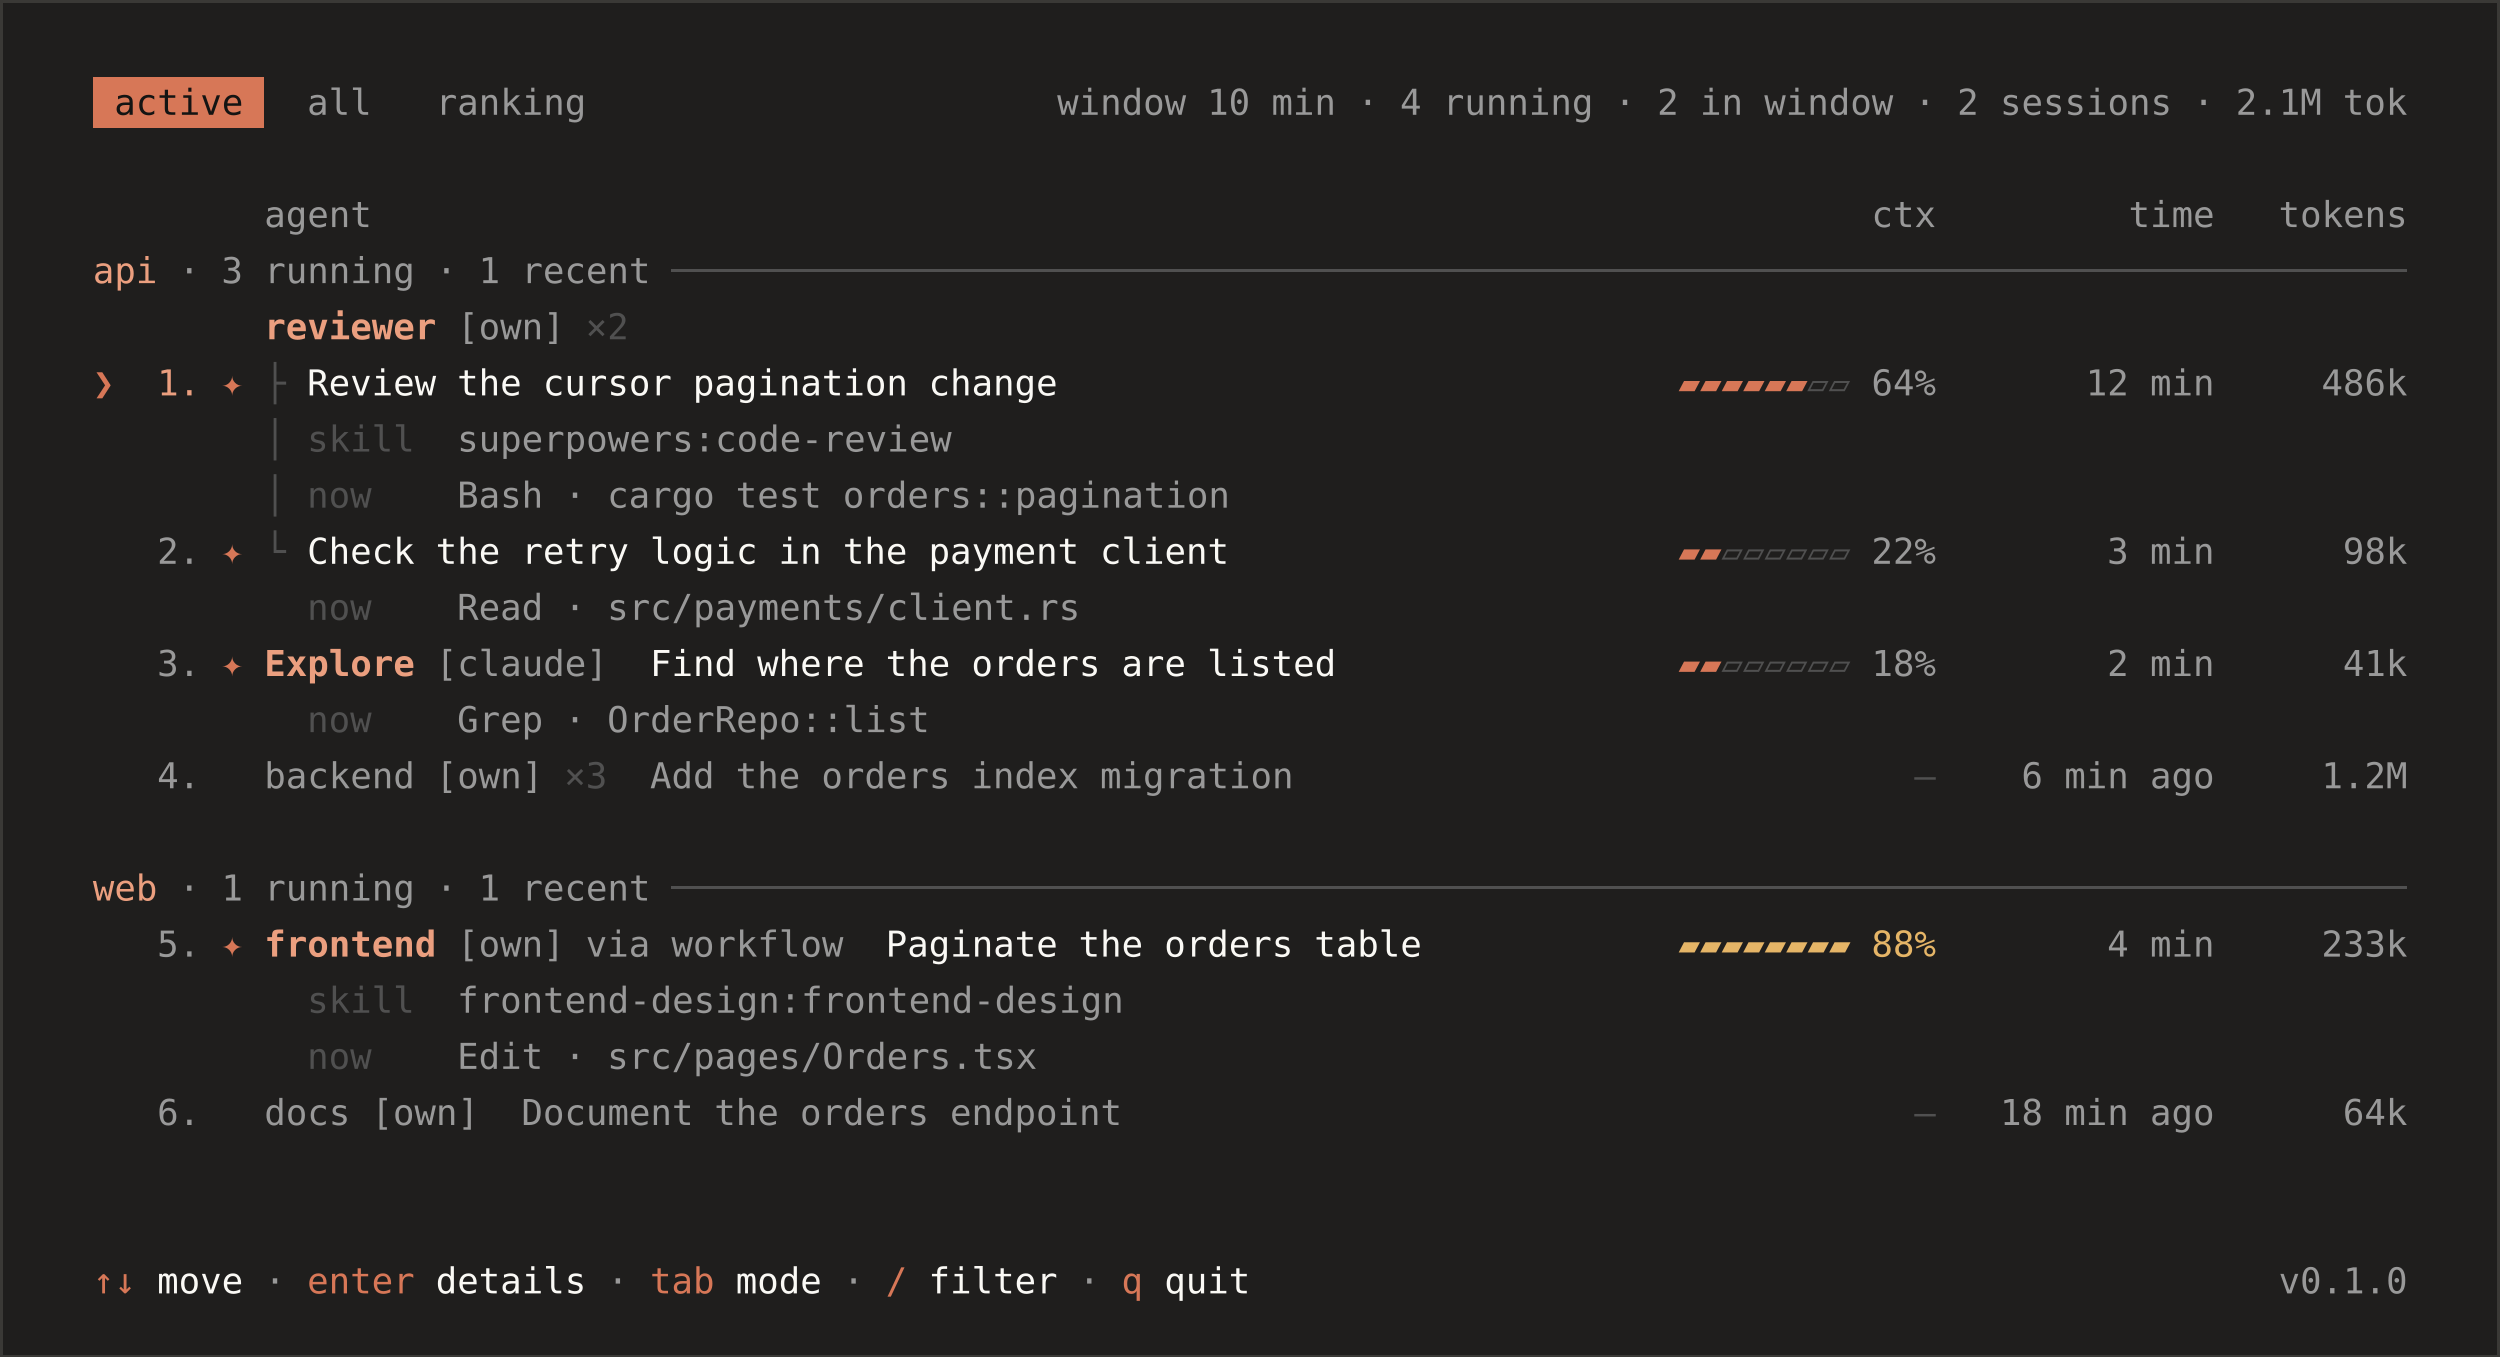
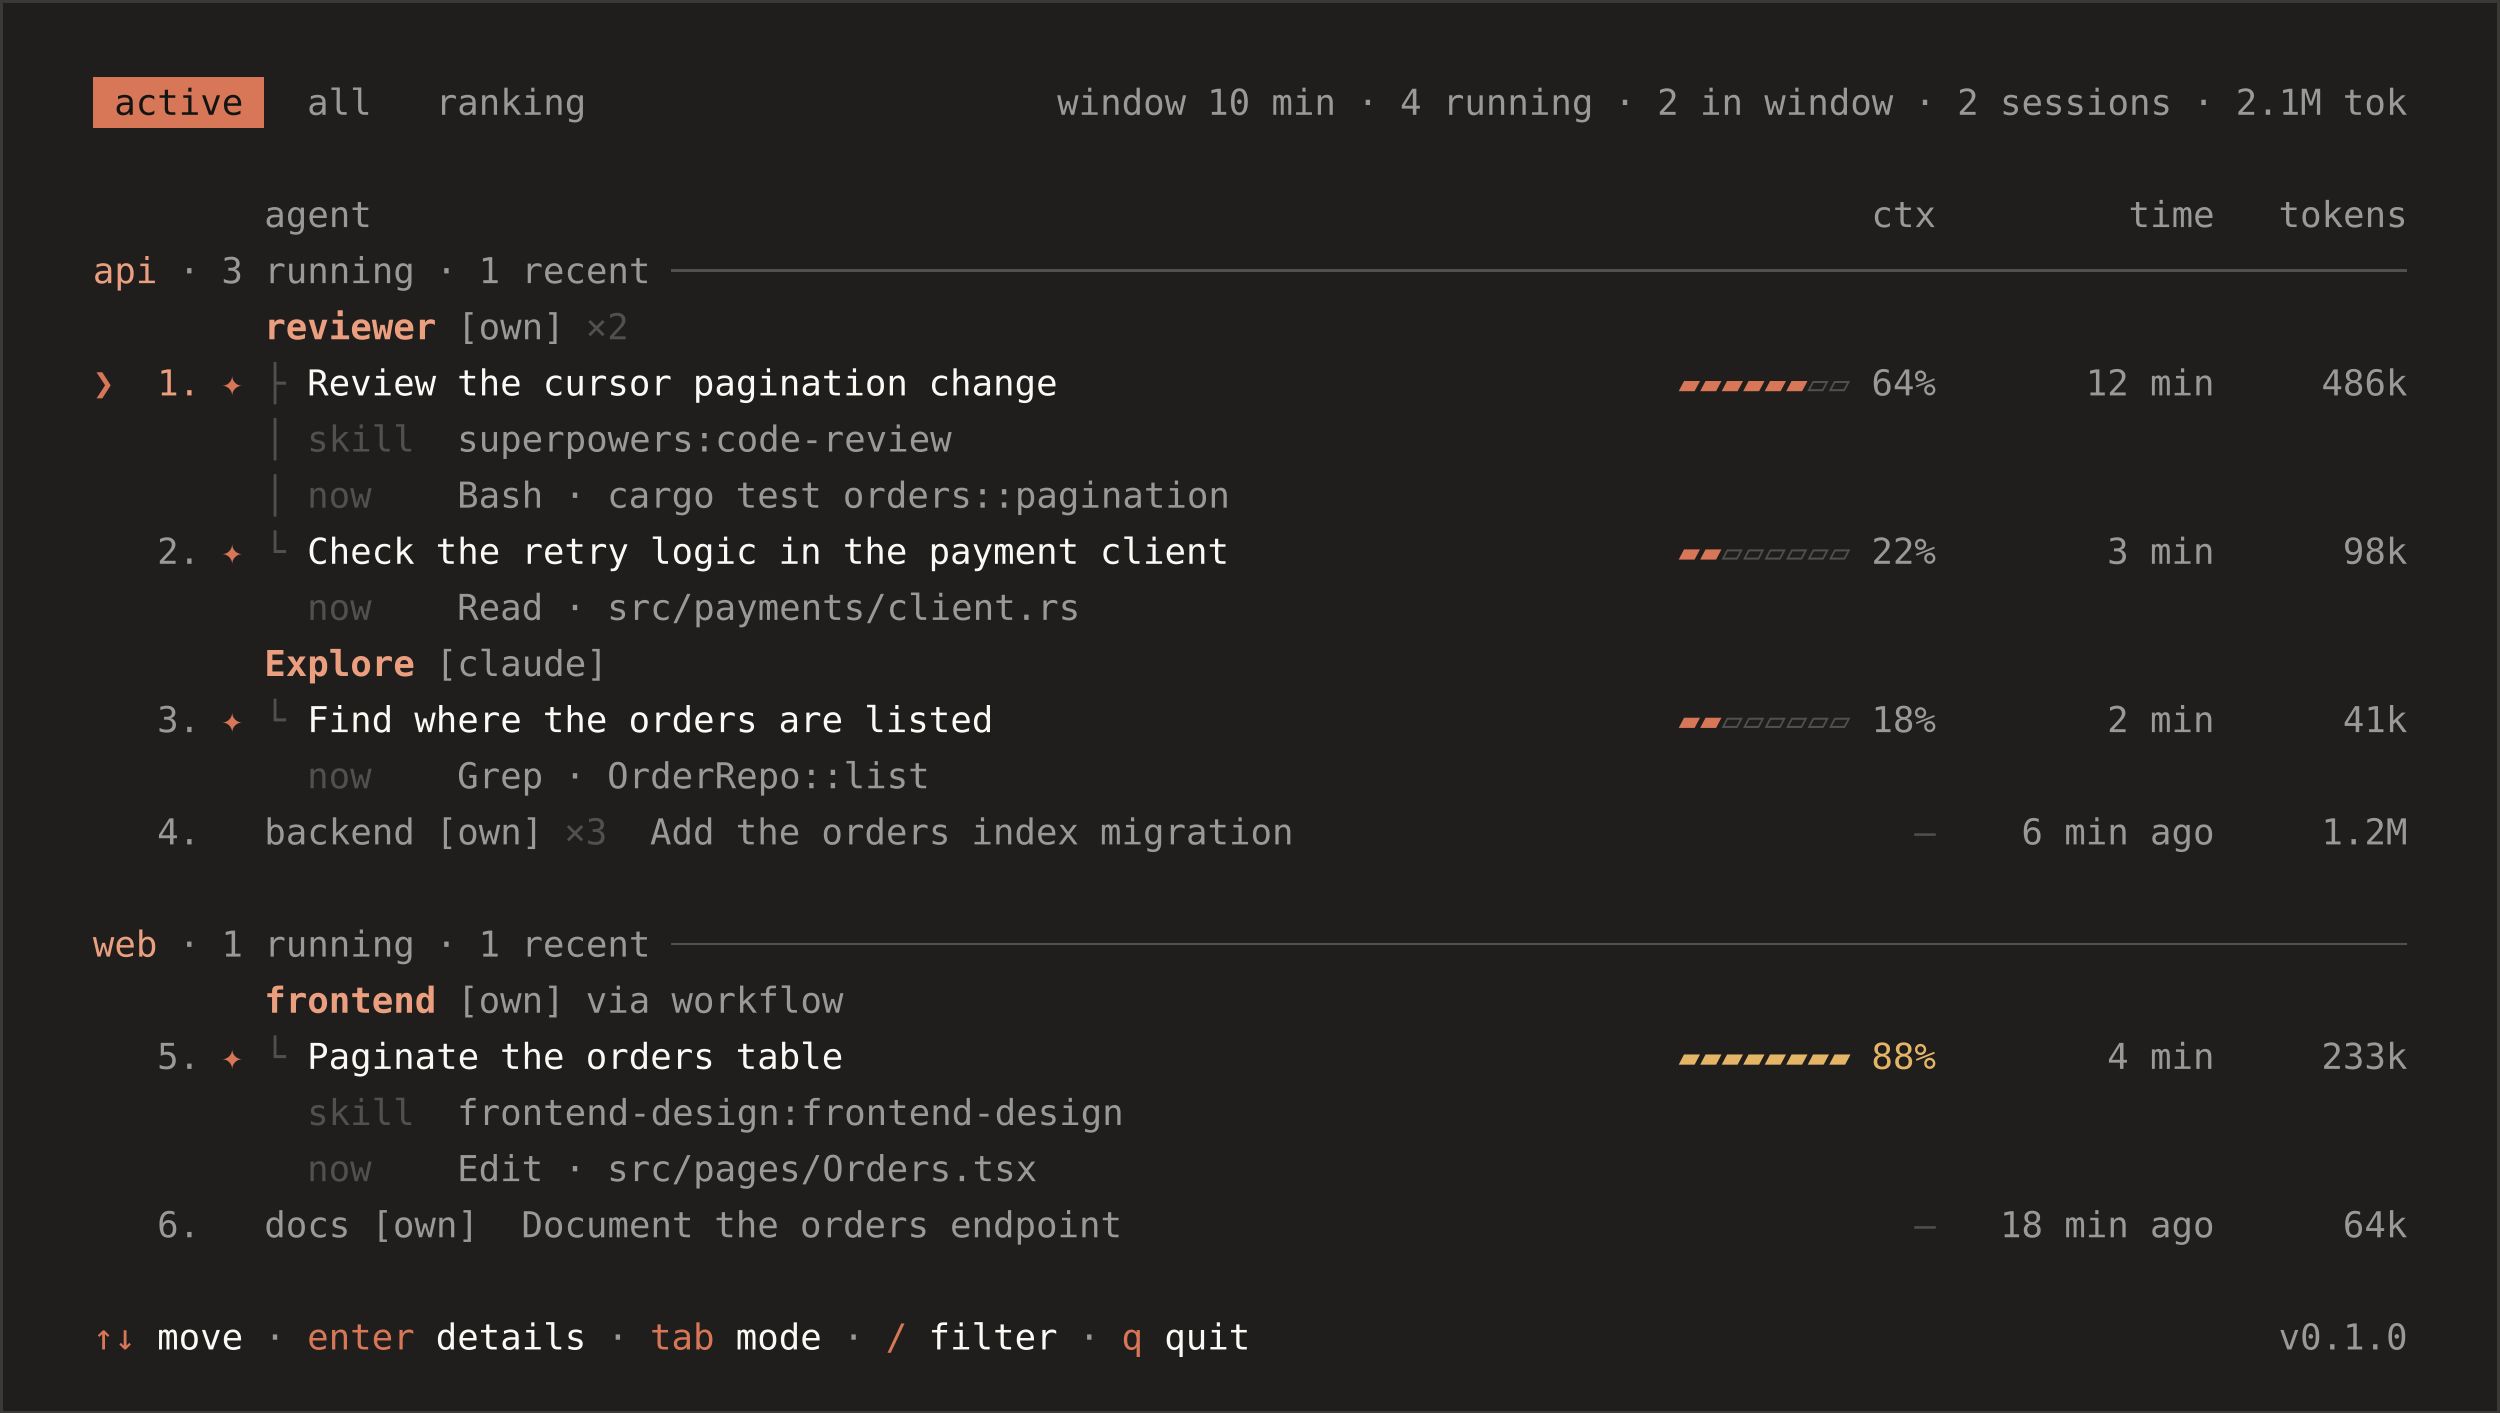
- <svg xmlns="http://www.w3.org/2000/svg" shape-rendering="crispEdges" width="980" height="532" viewBox="0 0 980 532">
-   <rect width="980" height="532" fill="#1f1e1d" />
-   <rect x="0.5" y="0.5" width="979" height="531" fill="none" stroke="#3a3936" />
+ <svg xmlns="http://www.w3.org/2000/svg" shape-rendering="crispEdges" width="980" height="554" viewBox="0 0 980 554">
+   <rect width="980" height="554" fill="#1f1e1d" />
+   <rect x="0.5" y="0.5" width="979" height="553" fill="none" stroke="#3a3936" />
  <g font-family="'IBM Plex Mono','JetBrains Mono',Menlo,'DejaVu Sans Mono',ui-monospace,monospace" font-size="14" xml:space="preserve">
    <rect x="36.4" y="30" width="67.2" height="20" fill="#d77757" />
    <text x="44.8" y="45" fill="#141413" textLength="50.4" lengthAdjust="spacing">active</text>
    <text x="120.4" y="45" fill="#999999" textLength="25.2" lengthAdjust="spacing">all</text>
    <text x="170.8" y="45" fill="#999999" textLength="58.8" lengthAdjust="spacing">ranking</text>
    <text x="414.4" y="45" fill="#999999" textLength="50.4" lengthAdjust="spacing">window</text>
    <text x="473.2" y="45" fill="#999999" textLength="16.8" lengthAdjust="spacing">10</text>
    <text x="498.4" y="45" fill="#999999" textLength="25.2" lengthAdjust="spacing">min</text>
    <text x="532.0" y="45" fill="#999999">·</text>
    <text x="548.8" y="45" fill="#999999">4</text>
    <text x="565.6" y="45" fill="#999999" textLength="58.8" lengthAdjust="spacing">running</text>
    <text x="632.8" y="45" fill="#999999">·</text>
    <text x="649.6" y="45" fill="#999999">2</text>
    <text x="666.4" y="45" fill="#999999" textLength="16.8" lengthAdjust="spacing">in</text>
    <text x="691.6" y="45" fill="#999999" textLength="50.4" lengthAdjust="spacing">window</text>
    <text x="750.4" y="45" fill="#999999">·</text>
    <text x="767.2" y="45" fill="#999999">2</text>
    <text x="784.0" y="45" fill="#999999" textLength="67.2" lengthAdjust="spacing">sessions</text>
    <text x="859.6" y="45" fill="#999999">·</text>
    <text x="876.4" y="45" fill="#999999" textLength="33.6" lengthAdjust="spacing">2.1M</text>
    <text x="918.4" y="45" fill="#999999" textLength="25.2" lengthAdjust="spacing">tok</text>
    <text x="103.6" y="89" fill="#999999" textLength="42.0" lengthAdjust="spacing">agent</text>
    <text x="733.6" y="89" fill="#999999" textLength="25.2" lengthAdjust="spacing">ctx</text>
    <text x="834.4" y="89" fill="#999999" textLength="33.6" lengthAdjust="spacing">time</text>
    <text x="893.2" y="89" fill="#999999" textLength="50.4" lengthAdjust="spacing">tokens</text>
    <text x="36.4" y="111" fill="#eb9f7f" textLength="25.2" lengthAdjust="spacing">api</text>
    <text x="70.0" y="111" fill="#999999">·</text>
    <text x="86.8" y="111" fill="#999999">3</text>
    <text x="103.6" y="111" fill="#999999" textLength="58.8" lengthAdjust="spacing">running</text>
    <text x="170.8" y="111" fill="#999999">·</text>
    <text x="187.6" y="111" fill="#999999">1</text>
    <text x="204.4" y="111" fill="#999999" textLength="50.4" lengthAdjust="spacing">recent</text>
    <line x1="263.2" y1="106" x2="943.6" y2="106" stroke="#505050" stroke-width="1" />
    <text x="103.6" y="133" fill="#eb9f7f" font-weight="700" textLength="67.2" lengthAdjust="spacing">reviewer</text>
    <text x="179.2" y="133" fill="#999999" textLength="42.0" lengthAdjust="spacing">[own]</text>
    <text x="229.6" y="133" fill="#505050" textLength="16.8" lengthAdjust="spacing">×2</text>
    <text x="36.4" y="155" fill="#d77757">❯</text>
    <text x="61.6" y="155" fill="#eb9f7f" textLength="16.8" lengthAdjust="spacing">1.</text>
    <text x="86.8" y="155" fill="#d77757">✦</text>
    <text x="103.6" y="155" fill="#505050">├</text>
    <text x="120.4" y="155" fill="#faf9f5" textLength="50.4" lengthAdjust="spacing">Review</text>
    <text x="179.2" y="155" fill="#faf9f5" textLength="25.2" lengthAdjust="spacing">the</text>
    <text x="212.8" y="155" fill="#faf9f5" textLength="50.4" lengthAdjust="spacing">cursor</text>
    <text x="271.6" y="155" fill="#faf9f5" textLength="84.0" lengthAdjust="spacing">pagination</text>
    <text x="364.0" y="155" fill="#faf9f5" textLength="50.4" lengthAdjust="spacing">change</text>
    <text x="658.0" y="155" fill="#d77757" textLength="50.4" lengthAdjust="spacingAndGlyphs">▰▰▰▰▰▰</text>
    <text x="708.4" y="155" fill="#505050" textLength="16.8" lengthAdjust="spacingAndGlyphs">▱▱</text>
    <text x="733.6" y="155" fill="#999999" textLength="25.2" lengthAdjust="spacing">64%</text>
    <text x="817.6" y="155" fill="#999999" textLength="16.8" lengthAdjust="spacing">12</text>
    <text x="842.8" y="155" fill="#999999" textLength="25.2" lengthAdjust="spacing">min</text>
    <text x="910.0" y="155" fill="#999999" textLength="33.6" lengthAdjust="spacing">486k</text>
    <text x="103.6" y="177" fill="#505050">│</text>
    <text x="120.4" y="177" fill="#505050" textLength="42.0" lengthAdjust="spacing">skill</text>
    <text x="179.2" y="177" fill="#999999" textLength="193.2" lengthAdjust="spacing">superpowers:code-review</text>
    <text x="103.6" y="199" fill="#505050">│</text>
    <text x="120.4" y="199" fill="#505050" textLength="25.2" lengthAdjust="spacing">now</text>
    <text x="179.2" y="199" fill="#999999" textLength="33.6" lengthAdjust="spacing">Bash</text>
    <text x="221.2" y="199" fill="#999999">·</text>
    <text x="238.0" y="199" fill="#999999" textLength="42.0" lengthAdjust="spacing">cargo</text>
    <text x="288.4" y="199" fill="#999999" textLength="33.6" lengthAdjust="spacing">test</text>
    <text x="330.4" y="199" fill="#999999" textLength="151.2" lengthAdjust="spacing">orders::pagination</text>
    <text x="61.6" y="221" fill="#999999" textLength="16.8" lengthAdjust="spacing">2.</text>
    <text x="86.8" y="221" fill="#d77757">✦</text>
    <text x="103.6" y="221" fill="#505050">└</text>
    <text x="120.4" y="221" fill="#faf9f5" textLength="42.0" lengthAdjust="spacing">Check</text>
    <text x="170.8" y="221" fill="#faf9f5" textLength="25.2" lengthAdjust="spacing">the</text>
    <text x="204.4" y="221" fill="#faf9f5" textLength="42.0" lengthAdjust="spacing">retry</text>
    <text x="254.8" y="221" fill="#faf9f5" textLength="42.0" lengthAdjust="spacing">logic</text>
    <text x="305.2" y="221" fill="#faf9f5" textLength="16.8" lengthAdjust="spacing">in</text>
    <text x="330.4" y="221" fill="#faf9f5" textLength="25.2" lengthAdjust="spacing">the</text>
    <text x="364.0" y="221" fill="#faf9f5" textLength="58.8" lengthAdjust="spacing">payment</text>
    <text x="431.2" y="221" fill="#faf9f5" textLength="50.4" lengthAdjust="spacing">client</text>
    <text x="658.0" y="221" fill="#d77757" textLength="16.8" lengthAdjust="spacingAndGlyphs">▰▰</text>
    <text x="674.8" y="221" fill="#505050" textLength="50.4" lengthAdjust="spacingAndGlyphs">▱▱▱▱▱▱</text>
    <text x="733.6" y="221" fill="#999999" textLength="25.2" lengthAdjust="spacing">22%</text>
    <text x="826.0" y="221" fill="#999999">3</text>
    <text x="842.8" y="221" fill="#999999" textLength="25.2" lengthAdjust="spacing">min</text>
    <text x="918.4" y="221" fill="#999999" textLength="25.2" lengthAdjust="spacing">98k</text>
    <text x="120.4" y="243" fill="#505050" textLength="25.2" lengthAdjust="spacing">now</text>
    <text x="179.2" y="243" fill="#999999" textLength="33.6" lengthAdjust="spacing">Read</text>
    <text x="221.2" y="243" fill="#999999">·</text>
    <text x="238.0" y="243" fill="#999999" textLength="184.8" lengthAdjust="spacing">src/payments/client.rs</text>
-     <text x="61.6" y="265" fill="#999999" textLength="16.8" lengthAdjust="spacing">3.</text>
-     <text x="86.8" y="265" fill="#d77757">✦</text>
    <text x="103.6" y="265" fill="#eb9f7f" font-weight="700" textLength="58.8" lengthAdjust="spacing">Explore</text>
    <text x="170.8" y="265" fill="#999999" textLength="67.2" lengthAdjust="spacing">[claude]</text>
-     <text x="254.8" y="265" fill="#faf9f5" textLength="33.6" lengthAdjust="spacing">Find</text>
-     <text x="296.8" y="265" fill="#faf9f5" textLength="42.0" lengthAdjust="spacing">where</text>
-     <text x="347.2" y="265" fill="#faf9f5" textLength="25.2" lengthAdjust="spacing">the</text>
-     <text x="380.8" y="265" fill="#faf9f5" textLength="50.4" lengthAdjust="spacing">orders</text>
-     <text x="439.6" y="265" fill="#faf9f5" textLength="25.2" lengthAdjust="spacing">are</text>
-     <text x="473.2" y="265" fill="#faf9f5" textLength="50.4" lengthAdjust="spacing">listed</text>
-     <text x="658.0" y="265" fill="#d77757" textLength="16.8" lengthAdjust="spacingAndGlyphs">▰▰</text>
-     <text x="674.8" y="265" fill="#505050" textLength="50.4" lengthAdjust="spacingAndGlyphs">▱▱▱▱▱▱</text>
-     <text x="733.6" y="265" fill="#999999" textLength="25.2" lengthAdjust="spacing">18%</text>
-     <text x="826.0" y="265" fill="#999999">2</text>
-     <text x="842.8" y="265" fill="#999999" textLength="25.2" lengthAdjust="spacing">min</text>
-     <text x="918.4" y="265" fill="#999999" textLength="25.2" lengthAdjust="spacing">41k</text>
-     <text x="120.4" y="287" fill="#505050" textLength="25.2" lengthAdjust="spacing">now</text>
-     <text x="179.2" y="287" fill="#999999" textLength="33.6" lengthAdjust="spacing">Grep</text>
-     <text x="221.2" y="287" fill="#999999">·</text>
-     <text x="238.0" y="287" fill="#999999" textLength="126.0" lengthAdjust="spacing">OrderRepo::list</text>
-     <text x="61.6" y="309" fill="#999999" textLength="16.8" lengthAdjust="spacing">4.</text>
-     <text x="103.6" y="309" fill="#999999" textLength="58.8" lengthAdjust="spacing">backend</text>
-     <text x="170.8" y="309" fill="#999999" textLength="42.0" lengthAdjust="spacing">[own]</text>
-     <text x="221.2" y="309" fill="#505050" textLength="16.8" lengthAdjust="spacing">×3</text>
-     <text x="254.8" y="309" fill="#999999" textLength="25.2" lengthAdjust="spacing">Add</text>
-     <text x="288.4" y="309" fill="#999999" textLength="25.2" lengthAdjust="spacing">the</text>
-     <text x="322.0" y="309" fill="#999999" textLength="50.4" lengthAdjust="spacing">orders</text>
-     <text x="380.8" y="309" fill="#999999" textLength="42.0" lengthAdjust="spacing">index</text>
-     <text x="431.2" y="309" fill="#999999" textLength="75.6" lengthAdjust="spacing">migration</text>
-     <text x="750.4" y="309" fill="#505050">—</text>
-     <text x="792.4" y="309" fill="#999999">6</text>
-     <text x="809.2" y="309" fill="#999999" textLength="25.2" lengthAdjust="spacing">min</text>
-     <text x="842.8" y="309" fill="#999999" textLength="25.2" lengthAdjust="spacing">ago</text>
-     <text x="910.0" y="309" fill="#999999" textLength="33.6" lengthAdjust="spacing">1.2M</text>
-     <text x="36.4" y="353" fill="#eb9f7f" textLength="25.2" lengthAdjust="spacing">web</text>
-     <text x="70.0" y="353" fill="#999999">·</text>
-     <text x="86.8" y="353" fill="#999999">1</text>
-     <text x="103.6" y="353" fill="#999999" textLength="58.8" lengthAdjust="spacing">running</text>
-     <text x="170.8" y="353" fill="#999999">·</text>
-     <text x="187.6" y="353" fill="#999999">1</text>
-     <text x="204.4" y="353" fill="#999999" textLength="50.4" lengthAdjust="spacing">recent</text>
-     <line x1="263.2" y1="348" x2="943.6" y2="348" stroke="#505050" stroke-width="1" />
-     <text x="61.6" y="375" fill="#999999" textLength="16.8" lengthAdjust="spacing">5.</text>
-     <text x="86.8" y="375" fill="#d77757">✦</text>
-     <text x="103.6" y="375" fill="#eb9f7f" font-weight="700" textLength="67.2" lengthAdjust="spacing">frontend</text>
-     <text x="179.2" y="375" fill="#999999" textLength="42.0" lengthAdjust="spacing">[own]</text>
-     <text x="229.6" y="375" fill="#999999" textLength="25.2" lengthAdjust="spacing">via</text>
-     <text x="263.2" y="375" fill="#999999" textLength="67.2" lengthAdjust="spacing">workflow</text>
-     <text x="347.2" y="375" fill="#faf9f5" textLength="67.2" lengthAdjust="spacing">Paginate</text>
-     <text x="422.8" y="375" fill="#faf9f5" textLength="25.2" lengthAdjust="spacing">the</text>
-     <text x="456.4" y="375" fill="#faf9f5" textLength="50.4" lengthAdjust="spacing">orders</text>
-     <text x="515.2" y="375" fill="#faf9f5" textLength="42.0" lengthAdjust="spacing">table</text>
-     <text x="658.0" y="375" fill="#e5b567" textLength="67.2" lengthAdjust="spacingAndGlyphs">▰▰▰▰▰▰▰▰</text>
-     <text x="733.6" y="375" fill="#e5b567" textLength="25.2" lengthAdjust="spacing">88%</text>
-     <text x="826.0" y="375" fill="#999999">4</text>
-     <text x="842.8" y="375" fill="#999999" textLength="25.2" lengthAdjust="spacing">min</text>
-     <text x="910.0" y="375" fill="#999999" textLength="33.6" lengthAdjust="spacing">233k</text>
-     <text x="120.4" y="397" fill="#505050" textLength="42.0" lengthAdjust="spacing">skill</text>
-     <text x="179.2" y="397" fill="#999999" textLength="260.4" lengthAdjust="spacing">frontend-design:frontend-design</text>
-     <text x="120.4" y="419" fill="#505050" textLength="25.2" lengthAdjust="spacing">now</text>
-     <text x="179.2" y="419" fill="#999999" textLength="33.6" lengthAdjust="spacing">Edit</text>
-     <text x="221.2" y="419" fill="#999999">·</text>
-     <text x="238.0" y="419" fill="#999999" textLength="168.0" lengthAdjust="spacing">src/pages/Orders.tsx</text>
-     <text x="61.6" y="441" fill="#999999" textLength="16.8" lengthAdjust="spacing">6.</text>
-     <text x="103.6" y="441" fill="#999999" textLength="33.6" lengthAdjust="spacing">docs</text>
-     <text x="145.6" y="441" fill="#999999" textLength="42.0" lengthAdjust="spacing">[own]</text>
-     <text x="204.4" y="441" fill="#999999" textLength="67.2" lengthAdjust="spacing">Document</text>
-     <text x="280.0" y="441" fill="#999999" textLength="25.2" lengthAdjust="spacing">the</text>
-     <text x="313.6" y="441" fill="#999999" textLength="50.4" lengthAdjust="spacing">orders</text>
-     <text x="372.4" y="441" fill="#999999" textLength="67.2" lengthAdjust="spacing">endpoint</text>
-     <text x="750.4" y="441" fill="#505050">—</text>
-     <text x="784.0" y="441" fill="#999999" textLength="16.8" lengthAdjust="spacing">18</text>
-     <text x="809.2" y="441" fill="#999999" textLength="25.2" lengthAdjust="spacing">min</text>
-     <text x="842.8" y="441" fill="#999999" textLength="25.2" lengthAdjust="spacing">ago</text>
-     <text x="918.4" y="441" fill="#999999" textLength="25.2" lengthAdjust="spacing">64k</text>
-     <text x="36.4" y="507" fill="#d77757" textLength="16.8" lengthAdjust="spacing">↑↓</text>
-     <text x="61.6" y="507" fill="#faf9f5" textLength="33.6" lengthAdjust="spacing">move</text>
-     <text x="103.6" y="507" fill="#999999">·</text>
-     <text x="120.4" y="507" fill="#d77757" textLength="42.0" lengthAdjust="spacing">enter</text>
-     <text x="170.8" y="507" fill="#faf9f5" textLength="58.8" lengthAdjust="spacing">details</text>
-     <text x="238.0" y="507" fill="#999999">·</text>
-     <text x="254.8" y="507" fill="#d77757" textLength="25.2" lengthAdjust="spacing">tab</text>
-     <text x="288.4" y="507" fill="#faf9f5" textLength="33.6" lengthAdjust="spacing">mode</text>
-     <text x="330.4" y="507" fill="#999999">·</text>
-     <text x="347.2" y="507" fill="#d77757">/</text>
-     <text x="364.0" y="507" fill="#faf9f5" textLength="50.4" lengthAdjust="spacing">filter</text>
-     <text x="422.8" y="507" fill="#999999">·</text>
-     <text x="439.6" y="507" fill="#d77757">q</text>
-     <text x="456.4" y="507" fill="#faf9f5" textLength="33.6" lengthAdjust="spacing">quit</text>
-     <text x="893.2" y="507" fill="#999999" textLength="50.4" lengthAdjust="spacing">v0.1.0</text>
+     <text x="61.6" y="287" fill="#999999" textLength="16.8" lengthAdjust="spacing">3.</text>
+     <text x="86.8" y="287" fill="#d77757">✦</text>
+     <text x="103.6" y="287" fill="#505050">└</text>
+     <text x="120.4" y="287" fill="#faf9f5" textLength="33.6" lengthAdjust="spacing">Find</text>
+     <text x="162.4" y="287" fill="#faf9f5" textLength="42.0" lengthAdjust="spacing">where</text>
+     <text x="212.8" y="287" fill="#faf9f5" textLength="25.2" lengthAdjust="spacing">the</text>
+     <text x="246.4" y="287" fill="#faf9f5" textLength="50.4" lengthAdjust="spacing">orders</text>
+     <text x="305.2" y="287" fill="#faf9f5" textLength="25.2" lengthAdjust="spacing">are</text>
+     <text x="338.8" y="287" fill="#faf9f5" textLength="50.4" lengthAdjust="spacing">listed</text>
+     <text x="658.0" y="287" fill="#d77757" textLength="16.8" lengthAdjust="spacingAndGlyphs">▰▰</text>
+     <text x="674.8" y="287" fill="#505050" textLength="50.4" lengthAdjust="spacingAndGlyphs">▱▱▱▱▱▱</text>
+     <text x="733.6" y="287" fill="#999999" textLength="25.2" lengthAdjust="spacing">18%</text>
+     <text x="826.0" y="287" fill="#999999">2</text>
+     <text x="842.8" y="287" fill="#999999" textLength="25.2" lengthAdjust="spacing">min</text>
+     <text x="918.4" y="287" fill="#999999" textLength="25.2" lengthAdjust="spacing">41k</text>
+     <text x="120.4" y="309" fill="#505050" textLength="25.2" lengthAdjust="spacing">now</text>
+     <text x="179.2" y="309" fill="#999999" textLength="33.6" lengthAdjust="spacing">Grep</text>
+     <text x="221.2" y="309" fill="#999999">·</text>
+     <text x="238.0" y="309" fill="#999999" textLength="126.0" lengthAdjust="spacing">OrderRepo::list</text>
+     <text x="61.6" y="331" fill="#999999" textLength="16.8" lengthAdjust="spacing">4.</text>
+     <text x="103.6" y="331" fill="#999999" textLength="58.8" lengthAdjust="spacing">backend</text>
+     <text x="170.8" y="331" fill="#999999" textLength="42.0" lengthAdjust="spacing">[own]</text>
+     <text x="221.2" y="331" fill="#505050" textLength="16.8" lengthAdjust="spacing">×3</text>
+     <text x="254.8" y="331" fill="#999999" textLength="25.2" lengthAdjust="spacing">Add</text>
+     <text x="288.4" y="331" fill="#999999" textLength="25.2" lengthAdjust="spacing">the</text>
+     <text x="322.0" y="331" fill="#999999" textLength="50.4" lengthAdjust="spacing">orders</text>
+     <text x="380.8" y="331" fill="#999999" textLength="42.0" lengthAdjust="spacing">index</text>
+     <text x="431.2" y="331" fill="#999999" textLength="75.6" lengthAdjust="spacing">migration</text>
+     <text x="750.4" y="331" fill="#505050">—</text>
+     <text x="792.4" y="331" fill="#999999">6</text>
+     <text x="809.2" y="331" fill="#999999" textLength="25.2" lengthAdjust="spacing">min</text>
+     <text x="842.8" y="331" fill="#999999" textLength="25.2" lengthAdjust="spacing">ago</text>
+     <text x="910.0" y="331" fill="#999999" textLength="33.6" lengthAdjust="spacing">1.2M</text>
+     <text x="36.4" y="375" fill="#eb9f7f" textLength="25.2" lengthAdjust="spacing">web</text>
+     <text x="70.0" y="375" fill="#999999">·</text>
+     <text x="86.8" y="375" fill="#999999">1</text>
+     <text x="103.6" y="375" fill="#999999" textLength="58.8" lengthAdjust="spacing">running</text>
+     <text x="170.8" y="375" fill="#999999">·</text>
+     <text x="187.6" y="375" fill="#999999">1</text>
+     <text x="204.4" y="375" fill="#999999" textLength="50.4" lengthAdjust="spacing">recent</text>
+     <line x1="263.2" y1="370" x2="943.6" y2="370" stroke="#505050" stroke-width="1" />
+     <text x="103.6" y="397" fill="#eb9f7f" font-weight="700" textLength="67.2" lengthAdjust="spacing">frontend</text>
+     <text x="179.2" y="397" fill="#999999" textLength="42.0" lengthAdjust="spacing">[own]</text>
+     <text x="229.6" y="397" fill="#999999" textLength="25.2" lengthAdjust="spacing">via</text>
+     <text x="263.2" y="397" fill="#999999" textLength="67.2" lengthAdjust="spacing">workflow</text>
+     <text x="61.6" y="419" fill="#999999" textLength="16.8" lengthAdjust="spacing">5.</text>
+     <text x="86.8" y="419" fill="#d77757">✦</text>
+     <text x="103.6" y="419" fill="#505050">└</text>
+     <text x="120.4" y="419" fill="#faf9f5" textLength="67.2" lengthAdjust="spacing">Paginate</text>
+     <text x="196.0" y="419" fill="#faf9f5" textLength="25.2" lengthAdjust="spacing">the</text>
+     <text x="229.6" y="419" fill="#faf9f5" textLength="50.4" lengthAdjust="spacing">orders</text>
+     <text x="288.4" y="419" fill="#faf9f5" textLength="42.0" lengthAdjust="spacing">table</text>
+     <text x="658.0" y="419" fill="#e5b567" textLength="67.2" lengthAdjust="spacingAndGlyphs">▰▰▰▰▰▰▰▰</text>
+     <text x="733.6" y="419" fill="#e5b567" textLength="25.2" lengthAdjust="spacing">88%</text>
+     <text x="826.0" y="419" fill="#999999">4</text>
+     <text x="842.8" y="419" fill="#999999" textLength="25.2" lengthAdjust="spacing">min</text>
+     <text x="910.0" y="419" fill="#999999" textLength="33.6" lengthAdjust="spacing">233k</text>
+     <text x="120.4" y="441" fill="#505050" textLength="42.0" lengthAdjust="spacing">skill</text>
+     <text x="179.2" y="441" fill="#999999" textLength="260.4" lengthAdjust="spacing">frontend-design:frontend-design</text>
+     <text x="120.4" y="463" fill="#505050" textLength="25.2" lengthAdjust="spacing">now</text>
+     <text x="179.2" y="463" fill="#999999" textLength="33.6" lengthAdjust="spacing">Edit</text>
+     <text x="221.2" y="463" fill="#999999">·</text>
+     <text x="238.0" y="463" fill="#999999" textLength="168.0" lengthAdjust="spacing">src/pages/Orders.tsx</text>
+     <text x="61.6" y="485" fill="#999999" textLength="16.8" lengthAdjust="spacing">6.</text>
+     <text x="103.6" y="485" fill="#999999" textLength="33.6" lengthAdjust="spacing">docs</text>
+     <text x="145.6" y="485" fill="#999999" textLength="42.0" lengthAdjust="spacing">[own]</text>
+     <text x="204.4" y="485" fill="#999999" textLength="67.2" lengthAdjust="spacing">Document</text>
+     <text x="280.0" y="485" fill="#999999" textLength="25.2" lengthAdjust="spacing">the</text>
+     <text x="313.6" y="485" fill="#999999" textLength="50.4" lengthAdjust="spacing">orders</text>
+     <text x="372.4" y="485" fill="#999999" textLength="67.2" lengthAdjust="spacing">endpoint</text>
+     <text x="750.4" y="485" fill="#505050">—</text>
+     <text x="784.0" y="485" fill="#999999" textLength="16.8" lengthAdjust="spacing">18</text>
+     <text x="809.2" y="485" fill="#999999" textLength="25.2" lengthAdjust="spacing">min</text>
+     <text x="842.8" y="485" fill="#999999" textLength="25.2" lengthAdjust="spacing">ago</text>
+     <text x="918.4" y="485" fill="#999999" textLength="25.2" lengthAdjust="spacing">64k</text>
+     <text x="36.4" y="529" fill="#d77757" textLength="16.8" lengthAdjust="spacing">↑↓</text>
+     <text x="61.6" y="529" fill="#faf9f5" textLength="33.6" lengthAdjust="spacing">move</text>
+     <text x="103.6" y="529" fill="#999999">·</text>
+     <text x="120.4" y="529" fill="#d77757" textLength="42.0" lengthAdjust="spacing">enter</text>
+     <text x="170.8" y="529" fill="#faf9f5" textLength="58.8" lengthAdjust="spacing">details</text>
+     <text x="238.0" y="529" fill="#999999">·</text>
+     <text x="254.8" y="529" fill="#d77757" textLength="25.2" lengthAdjust="spacing">tab</text>
+     <text x="288.4" y="529" fill="#faf9f5" textLength="33.6" lengthAdjust="spacing">mode</text>
+     <text x="330.4" y="529" fill="#999999">·</text>
+     <text x="347.2" y="529" fill="#d77757">/</text>
+     <text x="364.0" y="529" fill="#faf9f5" textLength="50.4" lengthAdjust="spacing">filter</text>
+     <text x="422.8" y="529" fill="#999999">·</text>
+     <text x="439.6" y="529" fill="#d77757">q</text>
+     <text x="456.4" y="529" fill="#faf9f5" textLength="33.6" lengthAdjust="spacing">quit</text>
+     <text x="893.2" y="529" fill="#999999" textLength="50.4" lengthAdjust="spacing">v0.1.0</text>
  </g>
</svg>
